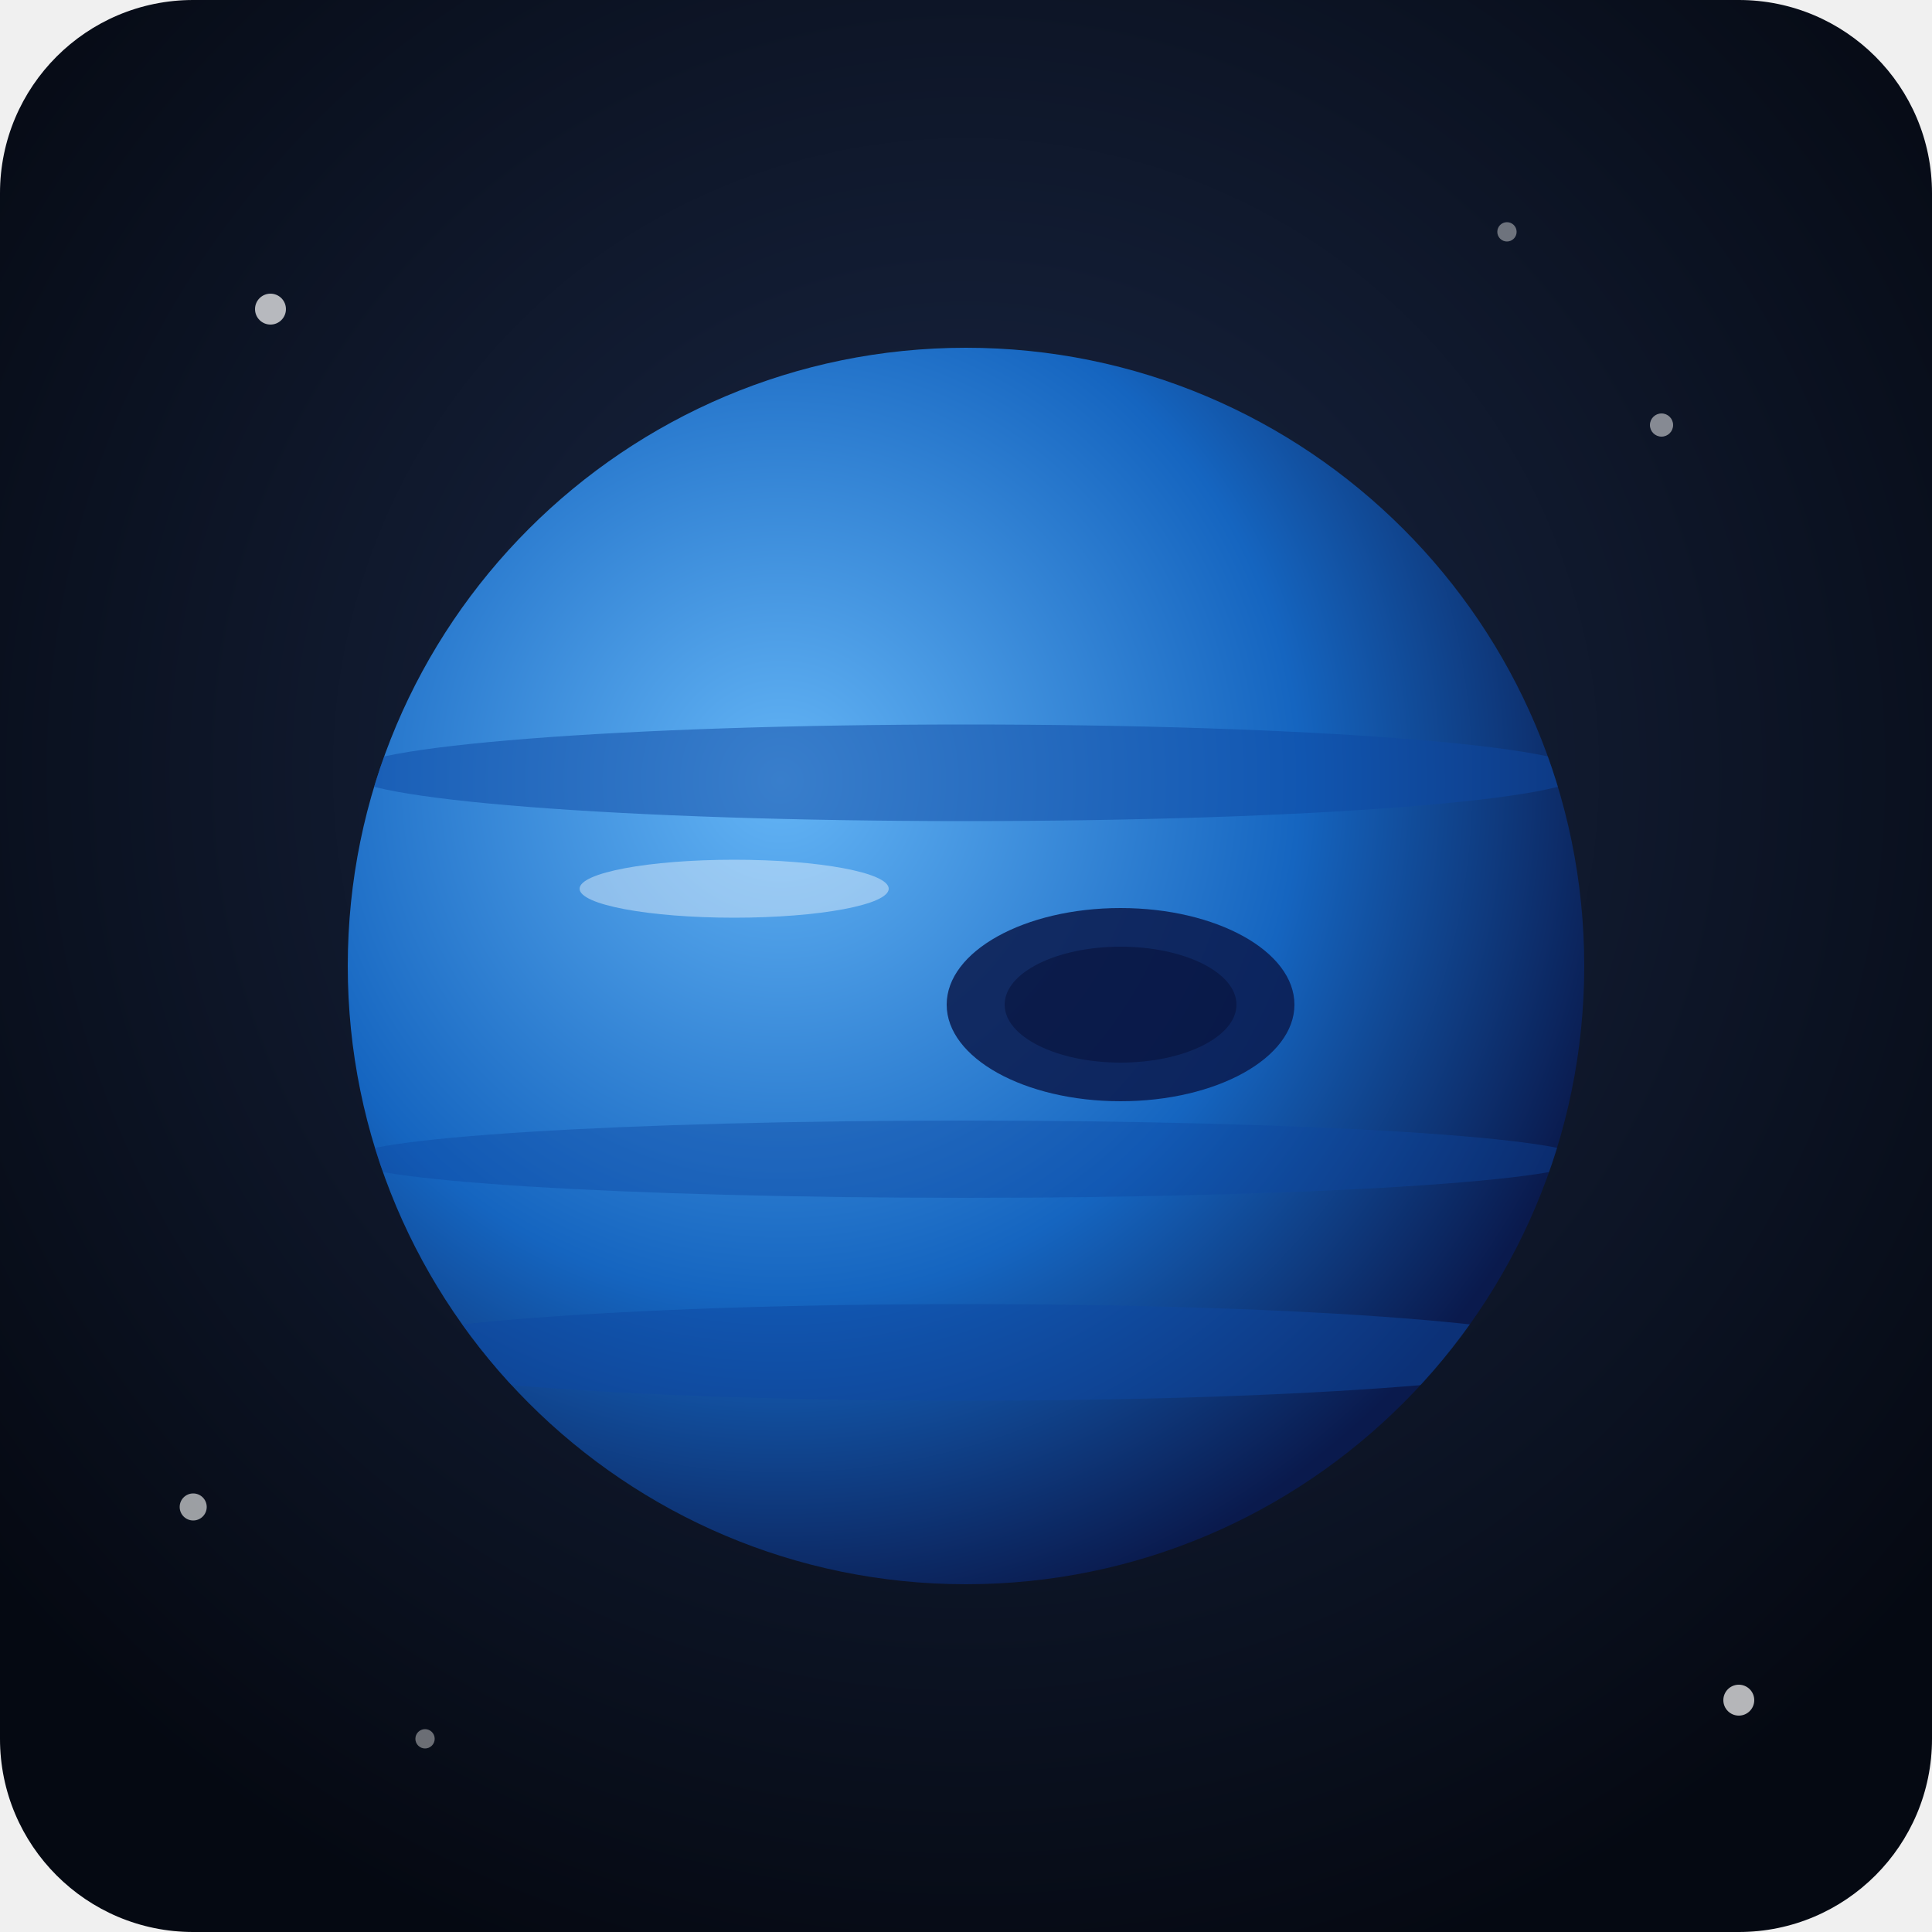
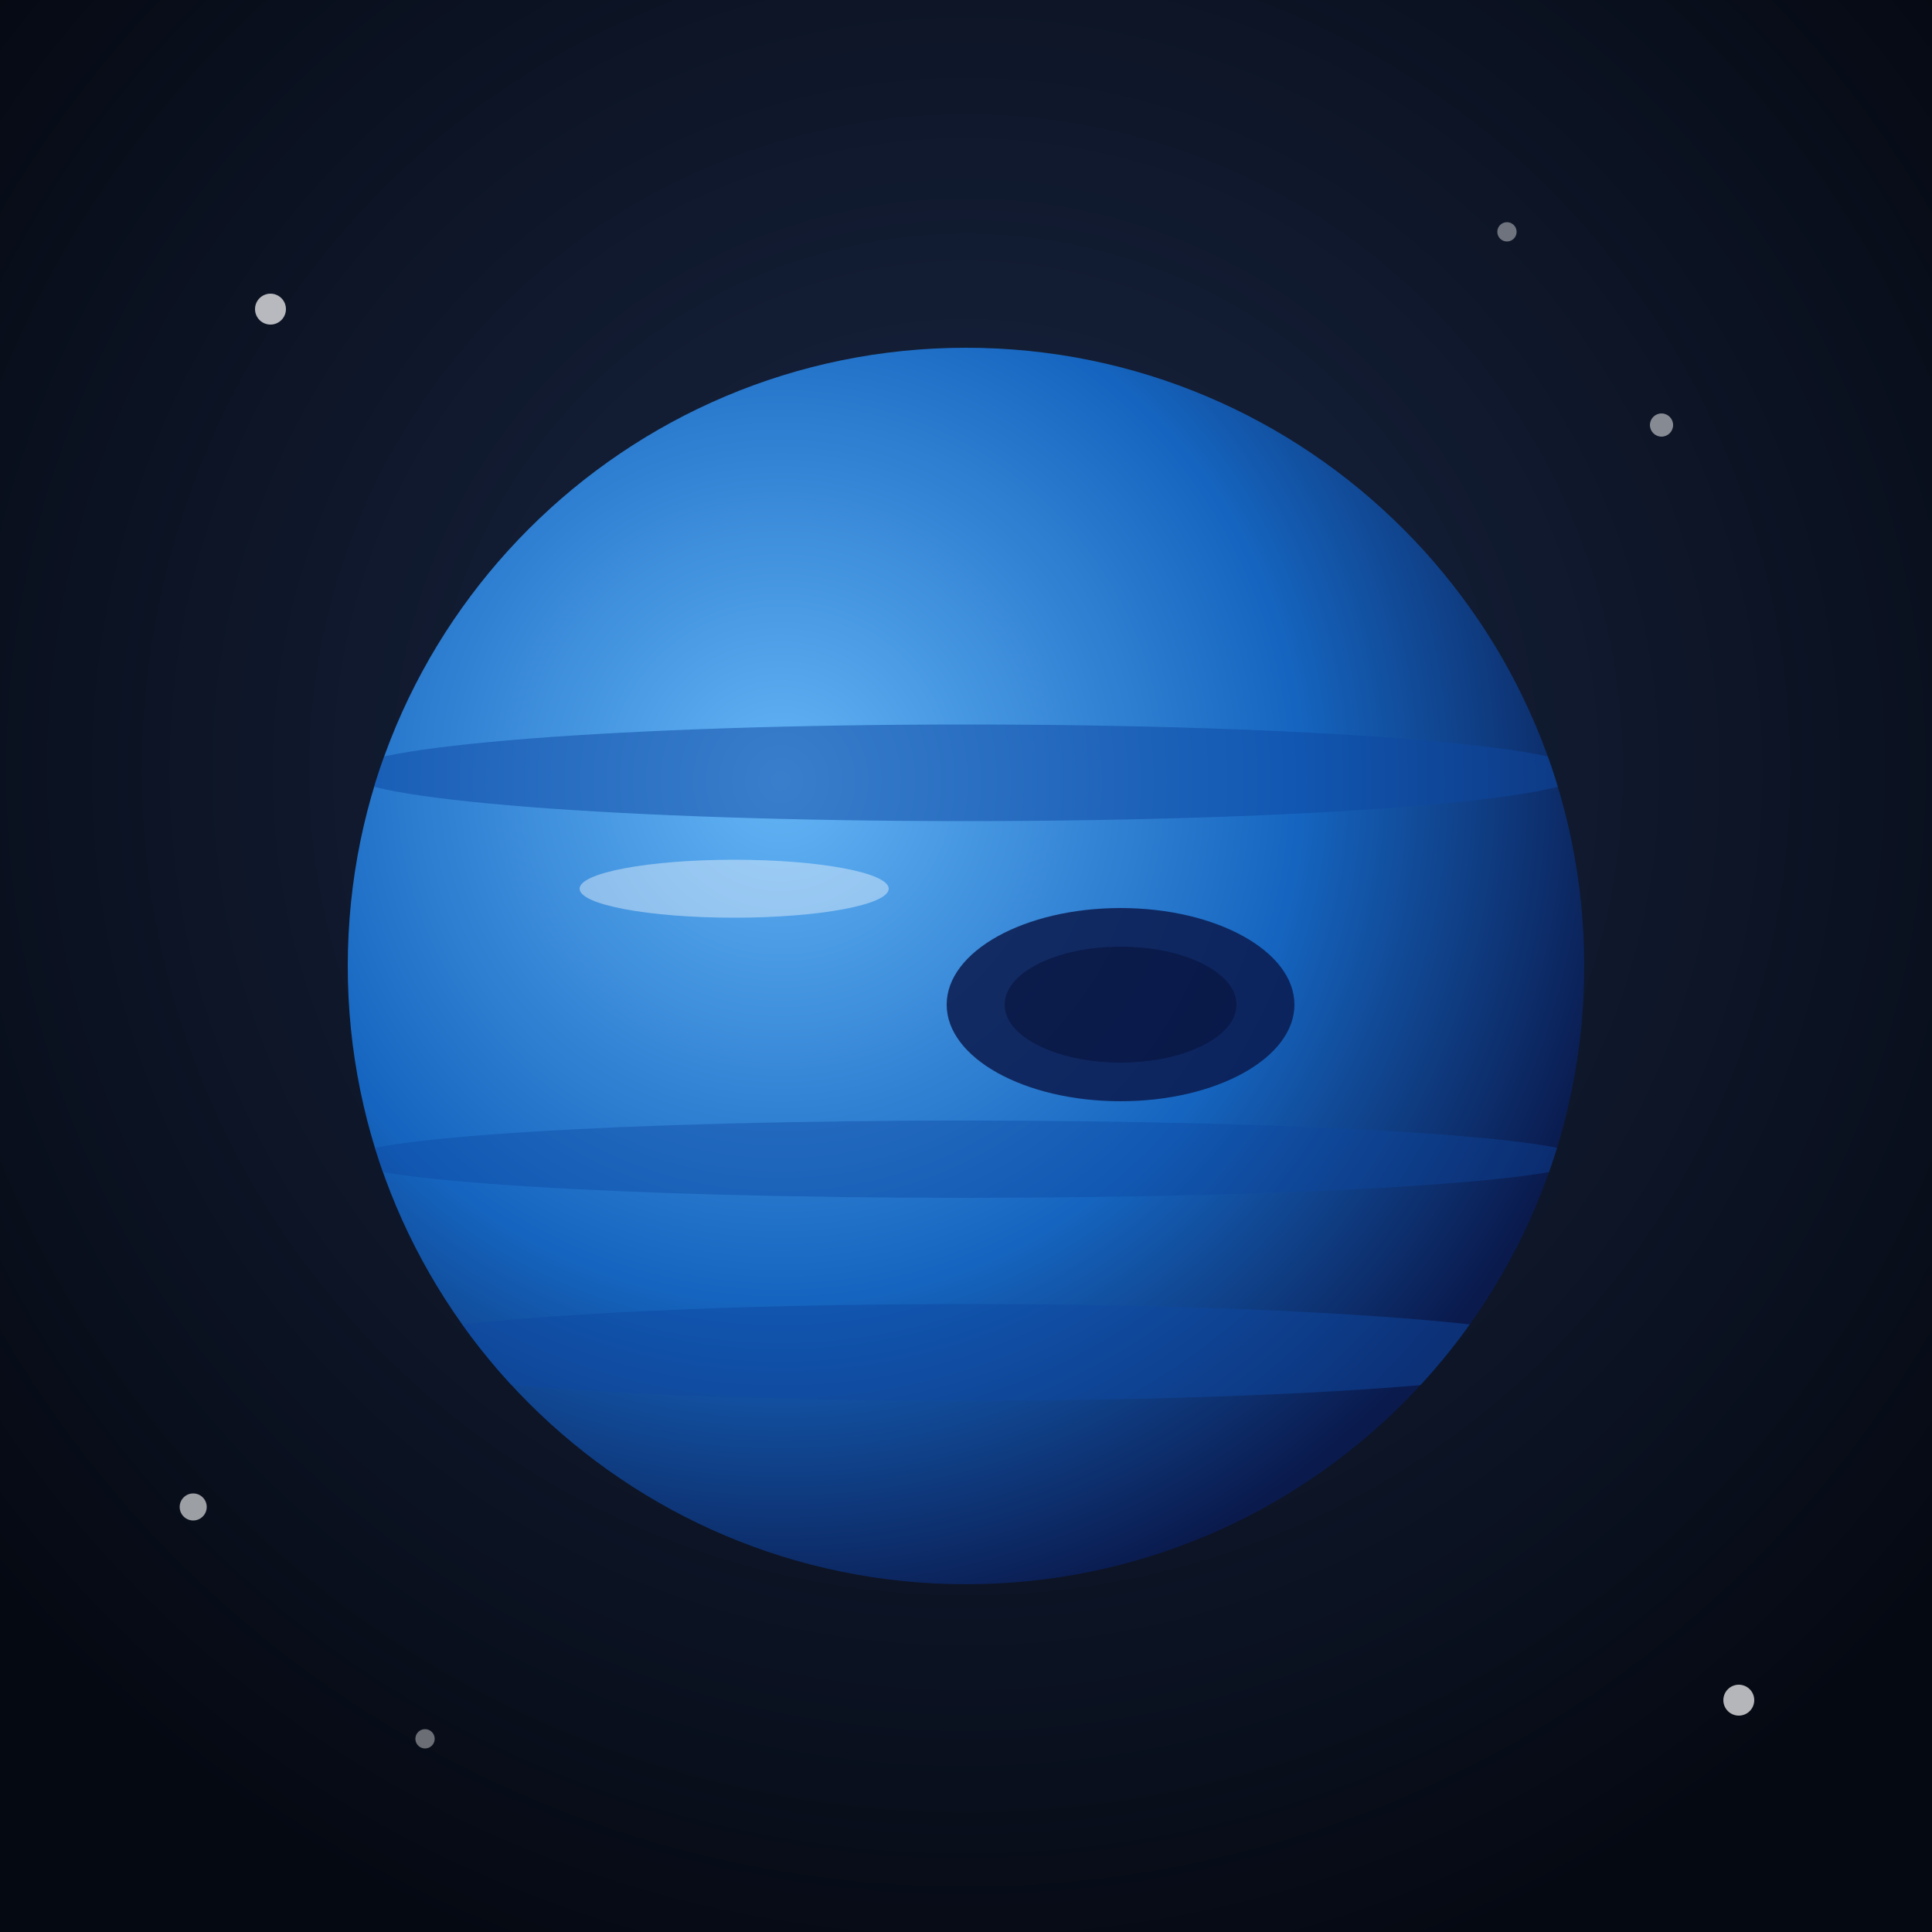
<svg xmlns="http://www.w3.org/2000/svg" viewBox="0 0 100 100">
  <defs>
    <radialGradient id="bg" cx="50%" cy="40%" r="65%">
      <stop offset="0%" stop-color="#1a2847" />
      <stop offset="100%" stop-color="#050912" />
    </radialGradient>
  </defs>
-   <rect width="100" height="100" rx="10" fill="url(#bg)" />
+   <rect width="100" height="100" rx="0" fill="url(#bg)" />
  <circle cx="14" cy="16" r="0.8" fill="white" opacity="0.7" />
  <circle cx="86" cy="22" r="0.6" fill="white" opacity="0.5" />
  <circle cx="10" cy="78" r="0.7" fill="white" opacity="0.6" />
  <circle cx="90" cy="88" r="0.8" fill="white" opacity="0.7" />
  <circle cx="78" cy="12" r="0.5" fill="white" opacity="0.4" />
  <circle cx="22" cy="90" r="0.5" fill="white" opacity="0.4" />
  <defs>
    <radialGradient id="np" cx="35%" cy="35%" r="70%">
      <stop offset="0%" stop-color="#64B5F6" />
      <stop offset="60%" stop-color="#1565C0" />
      <stop offset="100%" stop-color="#0A1A4D" />
    </radialGradient>
  </defs>
  <circle cx="50" cy="50" r="32" fill="url(#np)" />
  <clipPath id="npc">
    <circle cx="50" cy="50" r="32" />
  </clipPath>
  <g clip-path="url(#npc)">
    <ellipse cx="50" cy="40" rx="32" ry="2.5" fill="#0D47A1" opacity="0.5" />
    <ellipse cx="50" cy="60" rx="32" ry="2" fill="#0D47A1" opacity="0.4" />
    <ellipse cx="50" cy="70" rx="32" ry="2.5" fill="#0D47A1" opacity="0.5" />
    <ellipse cx="58" cy="52" rx="9" ry="5" fill="#0A1A4D" opacity="0.85" />
    <ellipse cx="58" cy="52" rx="6" ry="3" fill="#050D33" opacity="0.5" />
    <ellipse cx="38" cy="46" rx="8" ry="1.5" fill="white" opacity="0.4" />
  </g>
</svg>
